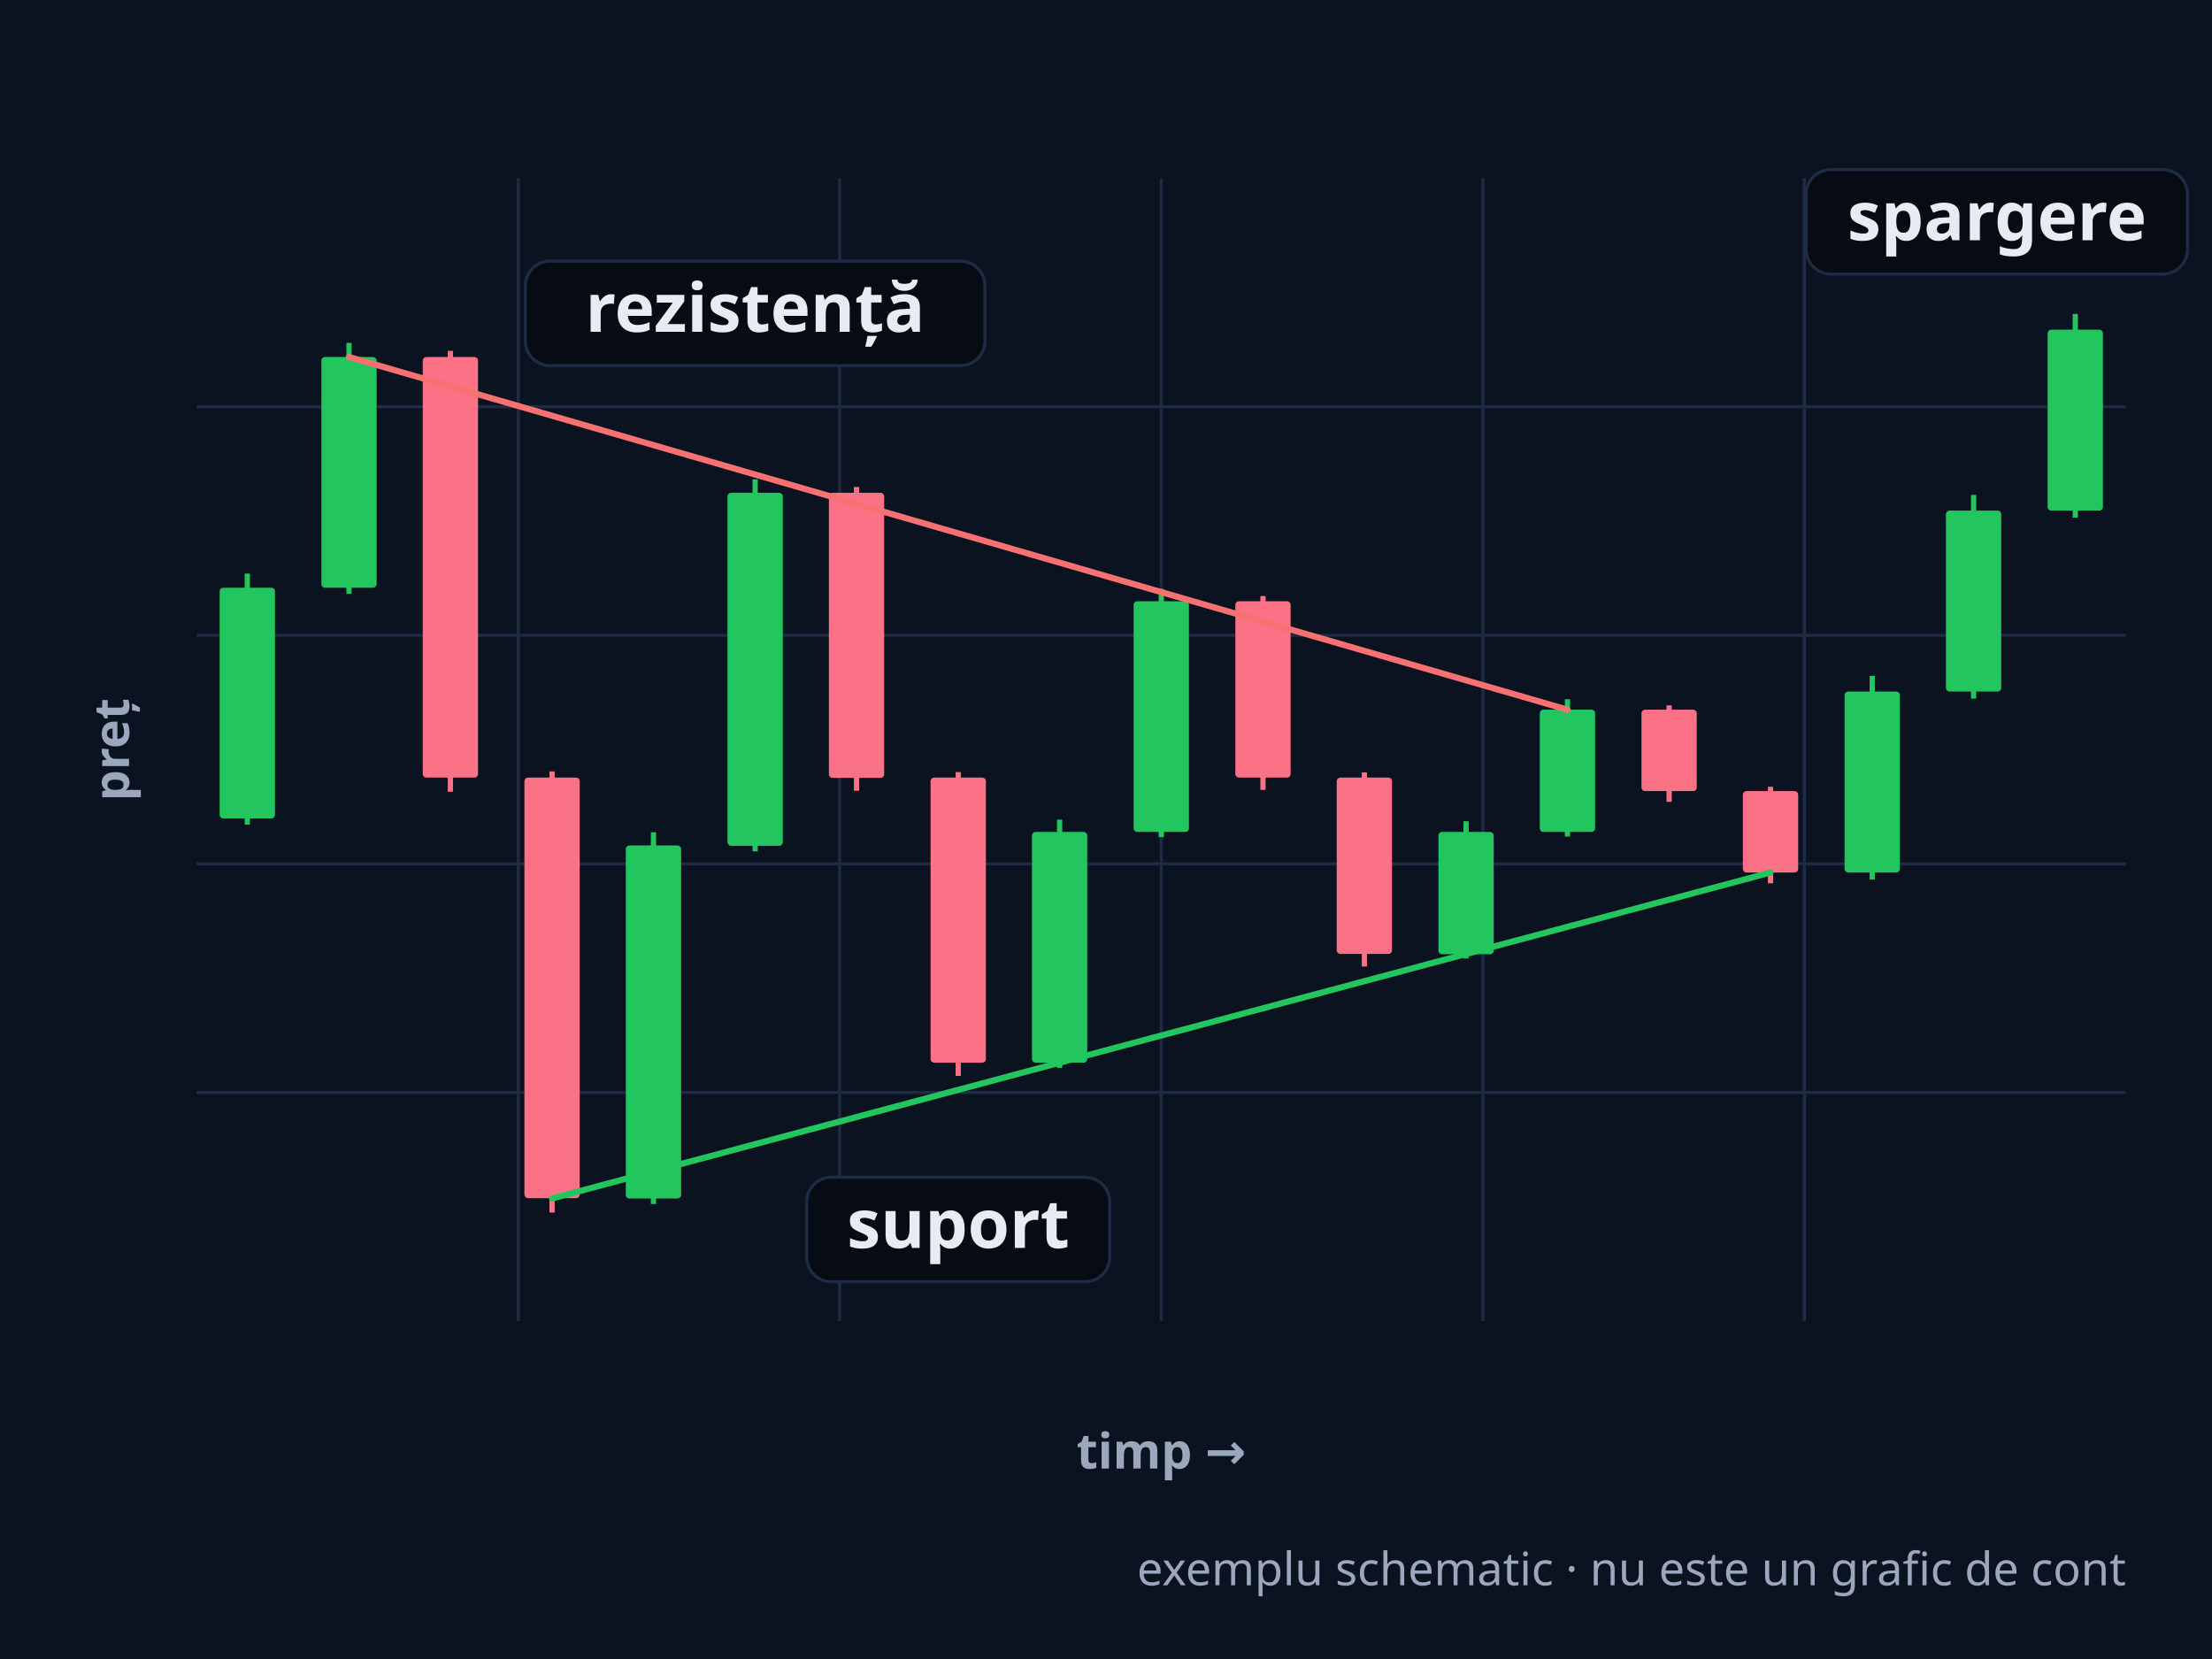
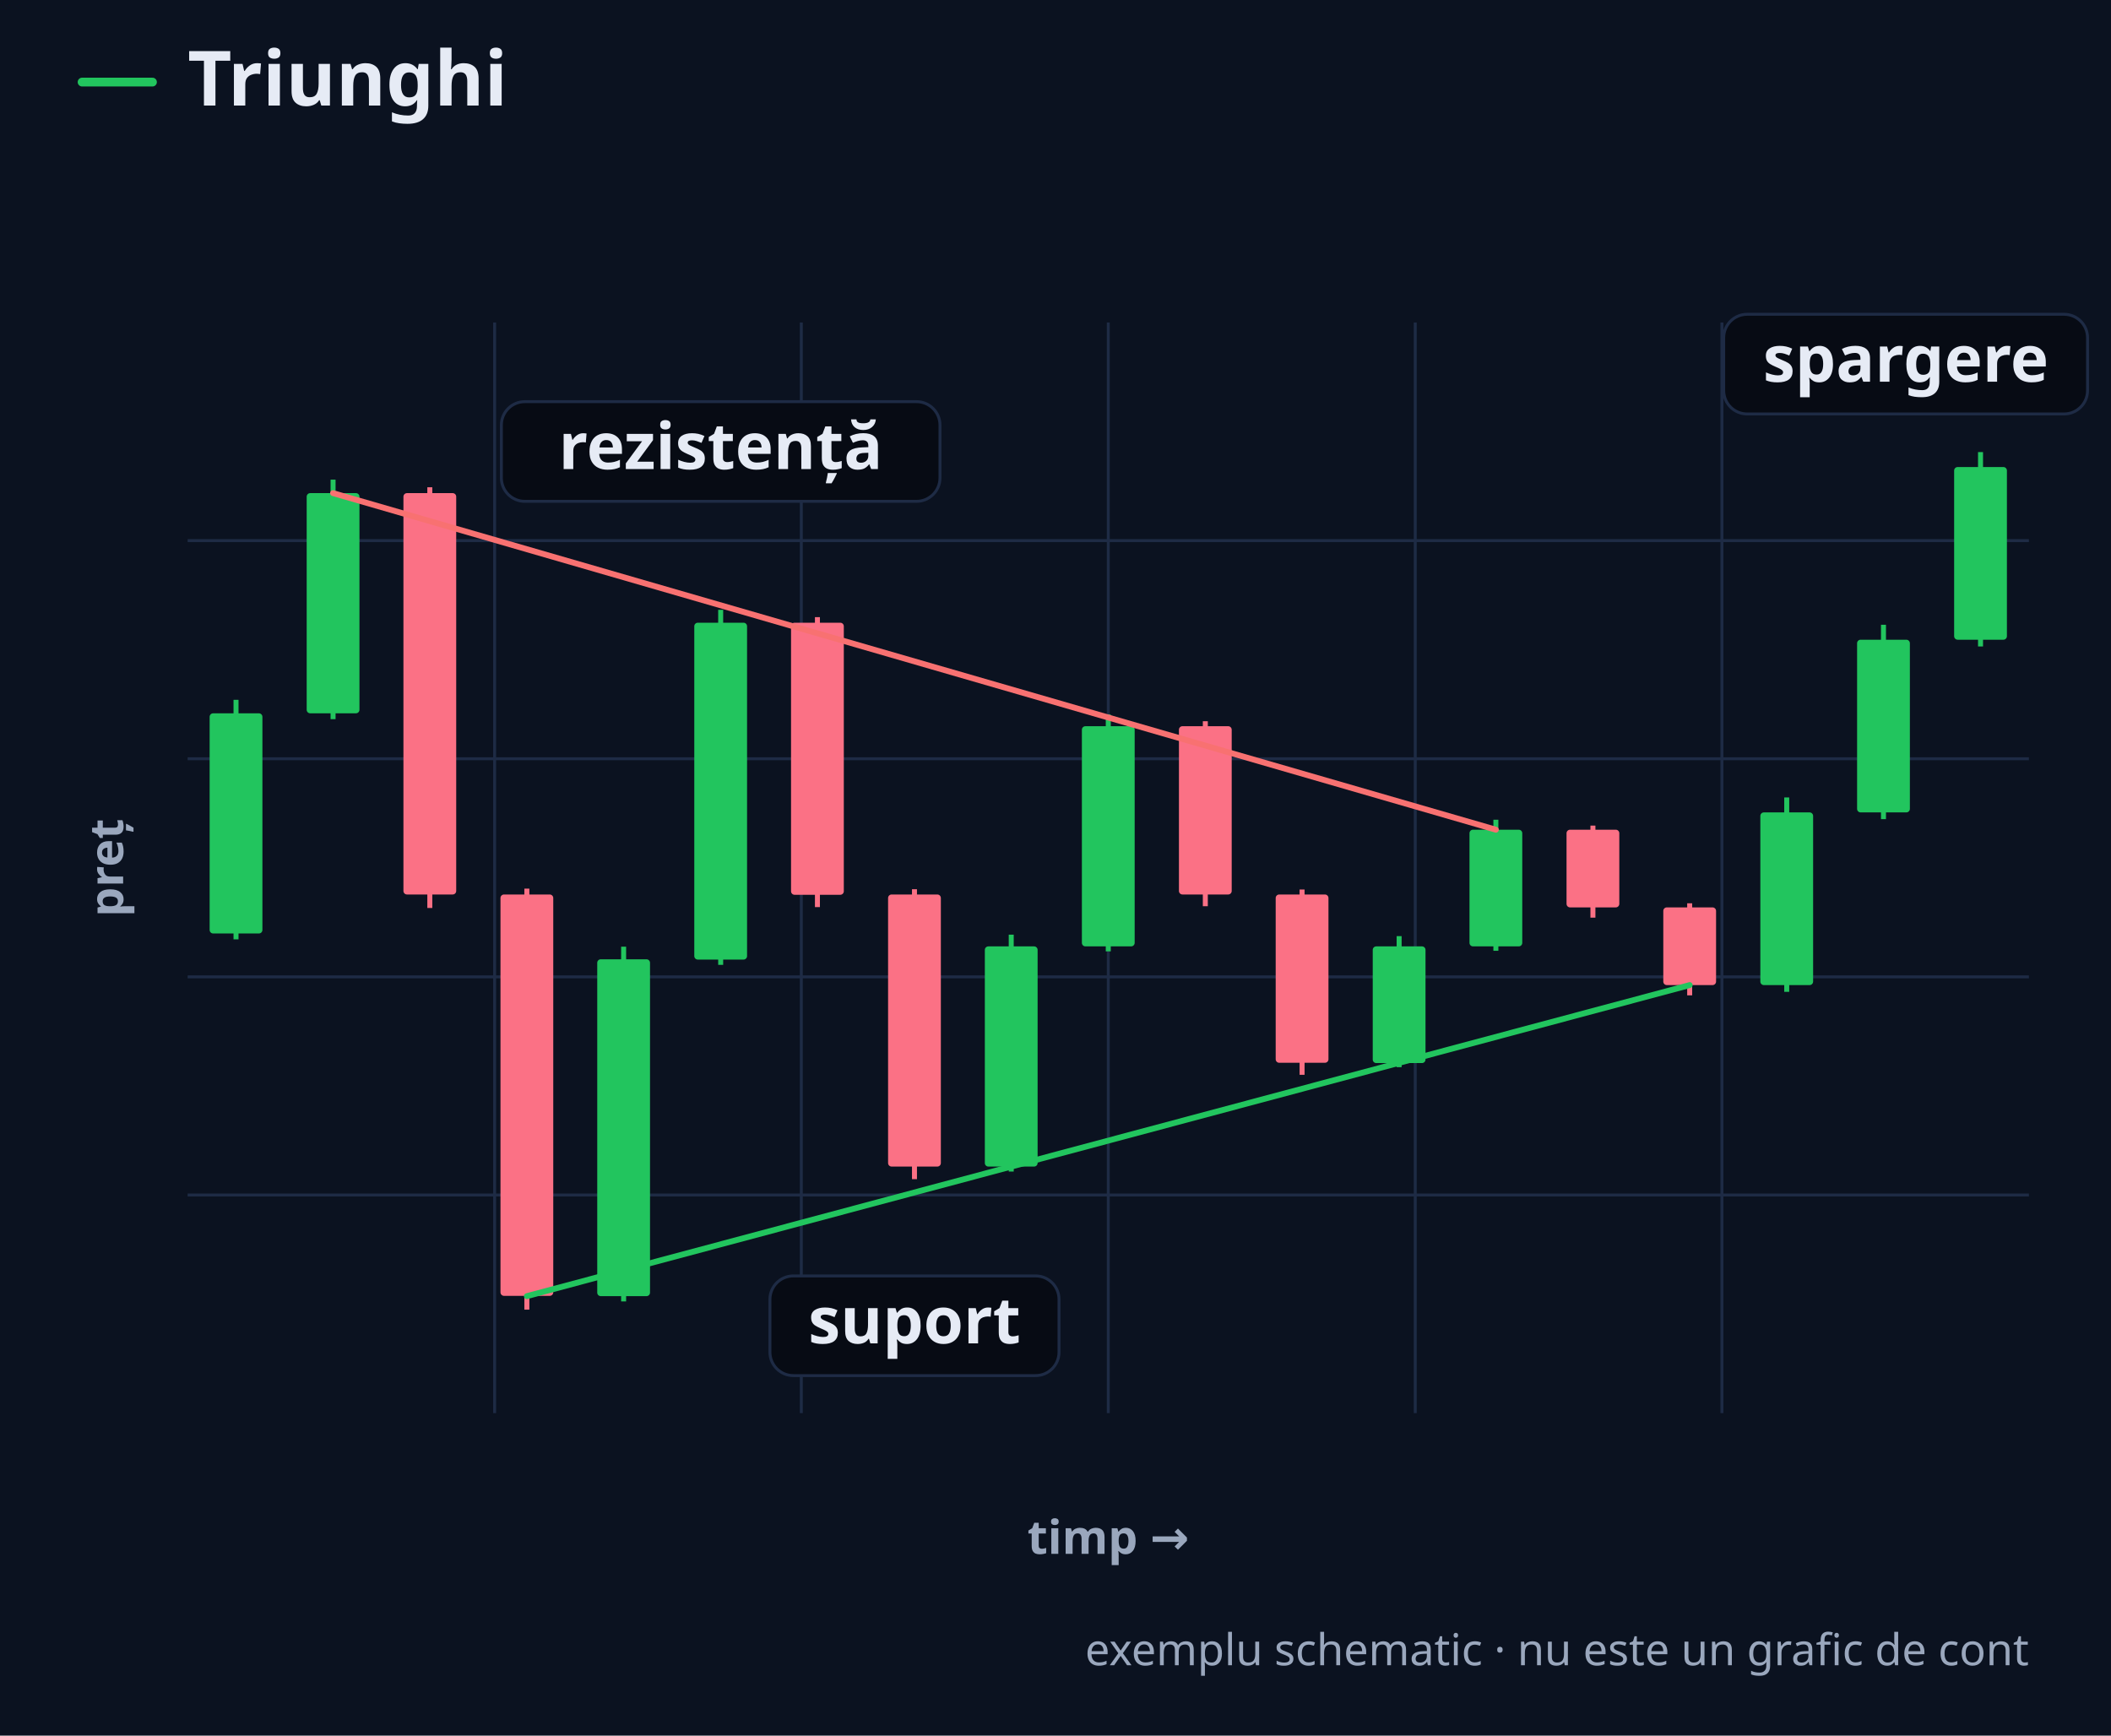
- <svg xmlns="http://www.w3.org/2000/svg" viewBox="0 0 720 540" width="720" height="540" role="img">
-   <rect width="720" height="540" fill="#0b1220" />
-   <g stroke="#1e2b45" stroke-width="1">
-     <line x1="64" y1="132.4" x2="692" y2="132.4" />
-     <line x1="64" y1="206.8" x2="692" y2="206.8" />
-     <line x1="64" y1="281.2" x2="692" y2="281.2" />
-     <line x1="64" y1="355.6" x2="692" y2="355.6" />
-     <line x1="168.7" y1="58" x2="168.7" y2="430" />
-     <line x1="273.3" y1="58" x2="273.3" y2="430" />
-     <line x1="378.0" y1="58" x2="378.0" y2="430" />
-     <line x1="482.7" y1="58" x2="482.7" y2="430" />
-     <line x1="587.3" y1="58" x2="587.3" y2="430" />
-   </g>
-   <text x="42" y="244" fill="#9aa7bd" font-family="Manrope, Segoe UI, sans-serif" font-size="16" font-weight="600" transform="rotate(-90 42 244)" text-anchor="middle">preț</text>
-   <text x="378" y="478" fill="#9aa7bd" font-family="Manrope, Segoe UI, sans-serif" font-size="16" font-weight="600" text-anchor="middle">timp →</text>
-   <text x="692" y="516" fill="#9aa7bd" font-family="Manrope, Segoe UI, sans-serif" font-size="15" text-anchor="end">exemplu schematic · nu este un grafic de cont</text>
-   <line x1="80.5" y1="186.7" x2="80.5" y2="268.4" stroke="#22c55e" stroke-width="1.7" />
-   <rect x="71.5" y="191.3" width="18.0" height="75.1" rx="1.2" fill="#22c55e" />
-   <line x1="113.6" y1="111.6" x2="113.6" y2="193.3" stroke="#22c55e" stroke-width="1.7" />
-   <rect x="104.6" y="116.2" width="18.0" height="75.1" rx="1.2" fill="#22c55e" />
-   <line x1="146.6" y1="114.2" x2="146.6" y2="257.7" stroke="#fb7185" stroke-width="1.7" />
-   <rect x="137.6" y="116.2" width="18.0" height="136.9" rx="1.2" fill="#fb7185" />
-   <line x1="179.7" y1="251.1" x2="179.7" y2="394.7" stroke="#fb7185" stroke-width="1.7" />
-   <rect x="170.7" y="253.1" width="18.0" height="136.9" rx="1.2" fill="#fb7185" />
-   <line x1="212.7" y1="270.9" x2="212.7" y2="391.9" stroke="#22c55e" stroke-width="1.7" />
-   <rect x="203.7" y="275.2" width="18.0" height="114.9" rx="1.2" fill="#22c55e" />
-   <line x1="245.8" y1="156.0" x2="245.8" y2="277.1" stroke="#22c55e" stroke-width="1.7" />
-   <rect x="236.8" y="160.4" width="18.0" height="114.9" rx="1.2" fill="#22c55e" />
-   <line x1="278.8" y1="158.5" x2="278.8" y2="257.4" stroke="#fb7185" stroke-width="1.7" />
-   <rect x="269.8" y="160.4" width="18.0" height="92.8" rx="1.2" fill="#fb7185" />
-   <line x1="311.9" y1="251.3" x2="311.9" y2="350.2" stroke="#fb7185" stroke-width="1.7" />
-   <rect x="302.9" y="253.1" width="18.0" height="92.8" rx="1.2" fill="#fb7185" />
-   <line x1="344.9" y1="266.8" x2="344.9" y2="347.6" stroke="#22c55e" stroke-width="1.7" />
-   <rect x="335.9" y="270.8" width="18.0" height="75.1" rx="1.2" fill="#22c55e" />
-   <line x1="378.0" y1="191.7" x2="378.0" y2="272.5" stroke="#22c55e" stroke-width="1.7" />
-   <rect x="369.0" y="195.7" width="18.0" height="75.1" rx="1.2" fill="#22c55e" />
-   <line x1="411.1" y1="194.0" x2="411.1" y2="257.1" stroke="#fb7185" stroke-width="1.7" />
-   <rect x="402.1" y="195.7" width="18.0" height="57.4" rx="1.2" fill="#fb7185" />
-   <line x1="444.1" y1="251.4" x2="444.1" y2="314.6" stroke="#fb7185" stroke-width="1.7" />
-   <rect x="435.1" y="253.1" width="18.0" height="57.4" rx="1.2" fill="#fb7185" />
-   <line x1="477.2" y1="267.3" x2="477.2" y2="312.0" stroke="#22c55e" stroke-width="1.7" />
-   <rect x="468.2" y="270.8" width="18.0" height="39.8" rx="1.2" fill="#22c55e" />
-   <line x1="510.2" y1="227.6" x2="510.2" y2="272.3" stroke="#22c55e" stroke-width="1.7" />
-   <rect x="501.2" y="231.0" width="18.0" height="39.8" rx="1.2" fill="#22c55e" />
-   <line x1="543.3" y1="229.6" x2="543.3" y2="261.0" stroke="#fb7185" stroke-width="1.7" />
-   <rect x="534.3" y="231.0" width="18.0" height="26.5" rx="1.2" fill="#fb7185" />
-   <line x1="576.3" y1="256.1" x2="576.3" y2="287.5" stroke="#fb7185" stroke-width="1.7" />
-   <rect x="567.3" y="257.5" width="18.0" height="26.5" rx="1.2" fill="#fb7185" />
-   <line x1="609.4" y1="220.0" x2="609.4" y2="286.3" stroke="#22c55e" stroke-width="1.7" />
-   <rect x="600.4" y="225.1" width="18.0" height="58.9" rx="1.2" fill="#22c55e" />
-   <line x1="642.4" y1="161.1" x2="642.4" y2="227.4" stroke="#22c55e" stroke-width="1.7" />
-   <rect x="633.4" y="166.2" width="18.0" height="58.9" rx="1.2" fill="#22c55e" />
-   <line x1="675.5" y1="102.2" x2="675.5" y2="168.5" stroke="#22c55e" stroke-width="1.7" />
-   <rect x="666.5" y="107.3" width="18.0" height="58.9" rx="1.2" fill="#22c55e" />
-   <line x1="113.6" y1="116.2" x2="510.2" y2="231.0" stroke="#f87171" stroke-width="2" stroke-linecap="round" />
-   <line x1="179.7" y1="390.1" x2="576.3" y2="284.0" stroke="#22c55e" stroke-width="2" stroke-linecap="round" />
-   <g>
-     <rect x="171.0" y="85.0" width="149.6" height="34.0" rx="8" fill="#070b14" stroke="#1e2b45" />
-     <text x="245.8" y="108.0" fill="#e6ebf5" font-family="Manrope, Segoe UI, sans-serif" font-size="22" font-weight="700" text-anchor="middle">rezistență</text>
-   </g>
-   <g>
-     <rect x="262.6" y="383.2" width="98.6" height="34.0" rx="8" fill="#070b14" stroke="#1e2b45" />
-     <text x="311.9" y="406.2" fill="#e6ebf5" font-family="Manrope, Segoe UI, sans-serif" font-size="22" font-weight="700" text-anchor="middle">suport</text>
-   </g>
-   <g>
-     <rect x="587.9" y="55.2" width="124.1" height="34.0" rx="8" fill="#070b14" stroke="#1e2b45" />
-     <text x="650.0" y="78.2" fill="#e6ebf5" font-family="Manrope, Segoe UI, sans-serif" font-size="22" font-weight="700" text-anchor="middle">spargere</text>
+ <svg xmlns="http://www.w3.org/2000/svg" viewBox="0 0 720 592" width="720" height="592" role="img">
+   <rect width="720" height="592" fill="#0b1220" />
+   <line x1="28" y1="28" x2="52" y2="28" stroke="#22c55e" stroke-width="3" stroke-linecap="round" />
+   <text x="64" y="36" fill="#e6ebf5" font-family="Manrope, Segoe UI, sans-serif" font-size="26" font-weight="800">Triunghi</text>
+   <g transform="translate(0,52)">
+     <g stroke="#1e2b45" stroke-width="1">
+       <line x1="64" y1="132.4" x2="692" y2="132.4" />
+       <line x1="64" y1="206.8" x2="692" y2="206.8" />
+       <line x1="64" y1="281.2" x2="692" y2="281.2" />
+       <line x1="64" y1="355.6" x2="692" y2="355.6" />
+       <line x1="168.7" y1="58" x2="168.7" y2="430" />
+       <line x1="273.3" y1="58" x2="273.3" y2="430" />
+       <line x1="378.0" y1="58" x2="378.0" y2="430" />
+       <line x1="482.7" y1="58" x2="482.7" y2="430" />
+       <line x1="587.3" y1="58" x2="587.3" y2="430" />
+     </g>
+     <text x="42" y="244" fill="#9aa7bd" font-family="Manrope, Segoe UI, sans-serif" font-size="16" font-weight="600" transform="rotate(-90 42 244)" text-anchor="middle">preț</text>
+     <text x="378" y="478" fill="#9aa7bd" font-family="Manrope, Segoe UI, sans-serif" font-size="16" font-weight="600" text-anchor="middle">timp →</text>
+     <text x="692" y="516" fill="#9aa7bd" font-family="Manrope, Segoe UI, sans-serif" font-size="15" text-anchor="end">exemplu schematic · nu este un grafic de cont</text>
+     <line x1="80.5" y1="186.7" x2="80.5" y2="268.4" stroke="#22c55e" stroke-width="1.7" />
+     <rect x="71.5" y="191.3" width="18.0" height="75.1" rx="1.2" fill="#22c55e" />
+     <line x1="113.6" y1="111.6" x2="113.6" y2="193.3" stroke="#22c55e" stroke-width="1.7" />
+     <rect x="104.6" y="116.2" width="18.0" height="75.1" rx="1.2" fill="#22c55e" />
+     <line x1="146.6" y1="114.2" x2="146.6" y2="257.7" stroke="#fb7185" stroke-width="1.7" />
+     <rect x="137.6" y="116.2" width="18.0" height="136.9" rx="1.2" fill="#fb7185" />
+     <line x1="179.7" y1="251.1" x2="179.7" y2="394.7" stroke="#fb7185" stroke-width="1.7" />
+     <rect x="170.7" y="253.1" width="18.0" height="136.9" rx="1.2" fill="#fb7185" />
+     <line x1="212.7" y1="270.9" x2="212.7" y2="391.9" stroke="#22c55e" stroke-width="1.7" />
+     <rect x="203.7" y="275.2" width="18.0" height="114.9" rx="1.2" fill="#22c55e" />
+     <line x1="245.8" y1="156.0" x2="245.8" y2="277.1" stroke="#22c55e" stroke-width="1.7" />
+     <rect x="236.8" y="160.4" width="18.0" height="114.9" rx="1.2" fill="#22c55e" />
+     <line x1="278.8" y1="158.5" x2="278.8" y2="257.4" stroke="#fb7185" stroke-width="1.7" />
+     <rect x="269.8" y="160.4" width="18.0" height="92.8" rx="1.2" fill="#fb7185" />
+     <line x1="311.9" y1="251.3" x2="311.9" y2="350.2" stroke="#fb7185" stroke-width="1.7" />
+     <rect x="302.9" y="253.1" width="18.0" height="92.8" rx="1.2" fill="#fb7185" />
+     <line x1="344.9" y1="266.8" x2="344.9" y2="347.6" stroke="#22c55e" stroke-width="1.7" />
+     <rect x="335.9" y="270.8" width="18.0" height="75.1" rx="1.2" fill="#22c55e" />
+     <line x1="378.0" y1="191.7" x2="378.0" y2="272.5" stroke="#22c55e" stroke-width="1.7" />
+     <rect x="369.0" y="195.7" width="18.0" height="75.1" rx="1.2" fill="#22c55e" />
+     <line x1="411.1" y1="194.0" x2="411.1" y2="257.1" stroke="#fb7185" stroke-width="1.7" />
+     <rect x="402.1" y="195.7" width="18.0" height="57.4" rx="1.2" fill="#fb7185" />
+     <line x1="444.1" y1="251.4" x2="444.1" y2="314.6" stroke="#fb7185" stroke-width="1.7" />
+     <rect x="435.1" y="253.1" width="18.0" height="57.4" rx="1.2" fill="#fb7185" />
+     <line x1="477.2" y1="267.3" x2="477.2" y2="312.0" stroke="#22c55e" stroke-width="1.7" />
+     <rect x="468.2" y="270.8" width="18.0" height="39.8" rx="1.2" fill="#22c55e" />
+     <line x1="510.2" y1="227.6" x2="510.2" y2="272.3" stroke="#22c55e" stroke-width="1.7" />
+     <rect x="501.2" y="231.0" width="18.0" height="39.8" rx="1.2" fill="#22c55e" />
+     <line x1="543.3" y1="229.6" x2="543.3" y2="261.0" stroke="#fb7185" stroke-width="1.7" />
+     <rect x="534.3" y="231.0" width="18.0" height="26.5" rx="1.2" fill="#fb7185" />
+     <line x1="576.3" y1="256.1" x2="576.3" y2="287.5" stroke="#fb7185" stroke-width="1.7" />
+     <rect x="567.3" y="257.5" width="18.0" height="26.5" rx="1.2" fill="#fb7185" />
+     <line x1="609.4" y1="220.0" x2="609.4" y2="286.3" stroke="#22c55e" stroke-width="1.7" />
+     <rect x="600.4" y="225.1" width="18.0" height="58.9" rx="1.2" fill="#22c55e" />
+     <line x1="642.4" y1="161.1" x2="642.4" y2="227.4" stroke="#22c55e" stroke-width="1.7" />
+     <rect x="633.4" y="166.2" width="18.0" height="58.9" rx="1.2" fill="#22c55e" />
+     <line x1="675.5" y1="102.2" x2="675.5" y2="168.5" stroke="#22c55e" stroke-width="1.7" />
+     <rect x="666.5" y="107.3" width="18.0" height="58.9" rx="1.2" fill="#22c55e" />
+     <line x1="113.6" y1="116.2" x2="510.2" y2="231.0" stroke="#f87171" stroke-width="2" stroke-linecap="round" />
+     <line x1="179.7" y1="390.1" x2="576.3" y2="284.0" stroke="#22c55e" stroke-width="2" stroke-linecap="round" />
+     <g>
+       <rect x="171.0" y="85.0" width="149.6" height="34.0" rx="8" fill="#070b14" stroke="#1e2b45" />
+       <text x="245.8" y="108.0" fill="#e6ebf5" font-family="Manrope, Segoe UI, sans-serif" font-size="22" font-weight="700" text-anchor="middle">rezistență</text>
+     </g>
+     <g>
+       <rect x="262.6" y="383.2" width="98.6" height="34.0" rx="8" fill="#070b14" stroke="#1e2b45" />
+       <text x="311.9" y="406.2" fill="#e6ebf5" font-family="Manrope, Segoe UI, sans-serif" font-size="22" font-weight="700" text-anchor="middle">suport</text>
+     </g>
+     <g>
+       <rect x="587.9" y="55.2" width="124.1" height="34.0" rx="8" fill="#070b14" stroke="#1e2b45" />
+       <text x="650.0" y="78.2" fill="#e6ebf5" font-family="Manrope, Segoe UI, sans-serif" font-size="22" font-weight="700" text-anchor="middle">spargere</text>
+     </g>
  </g>
</svg>
